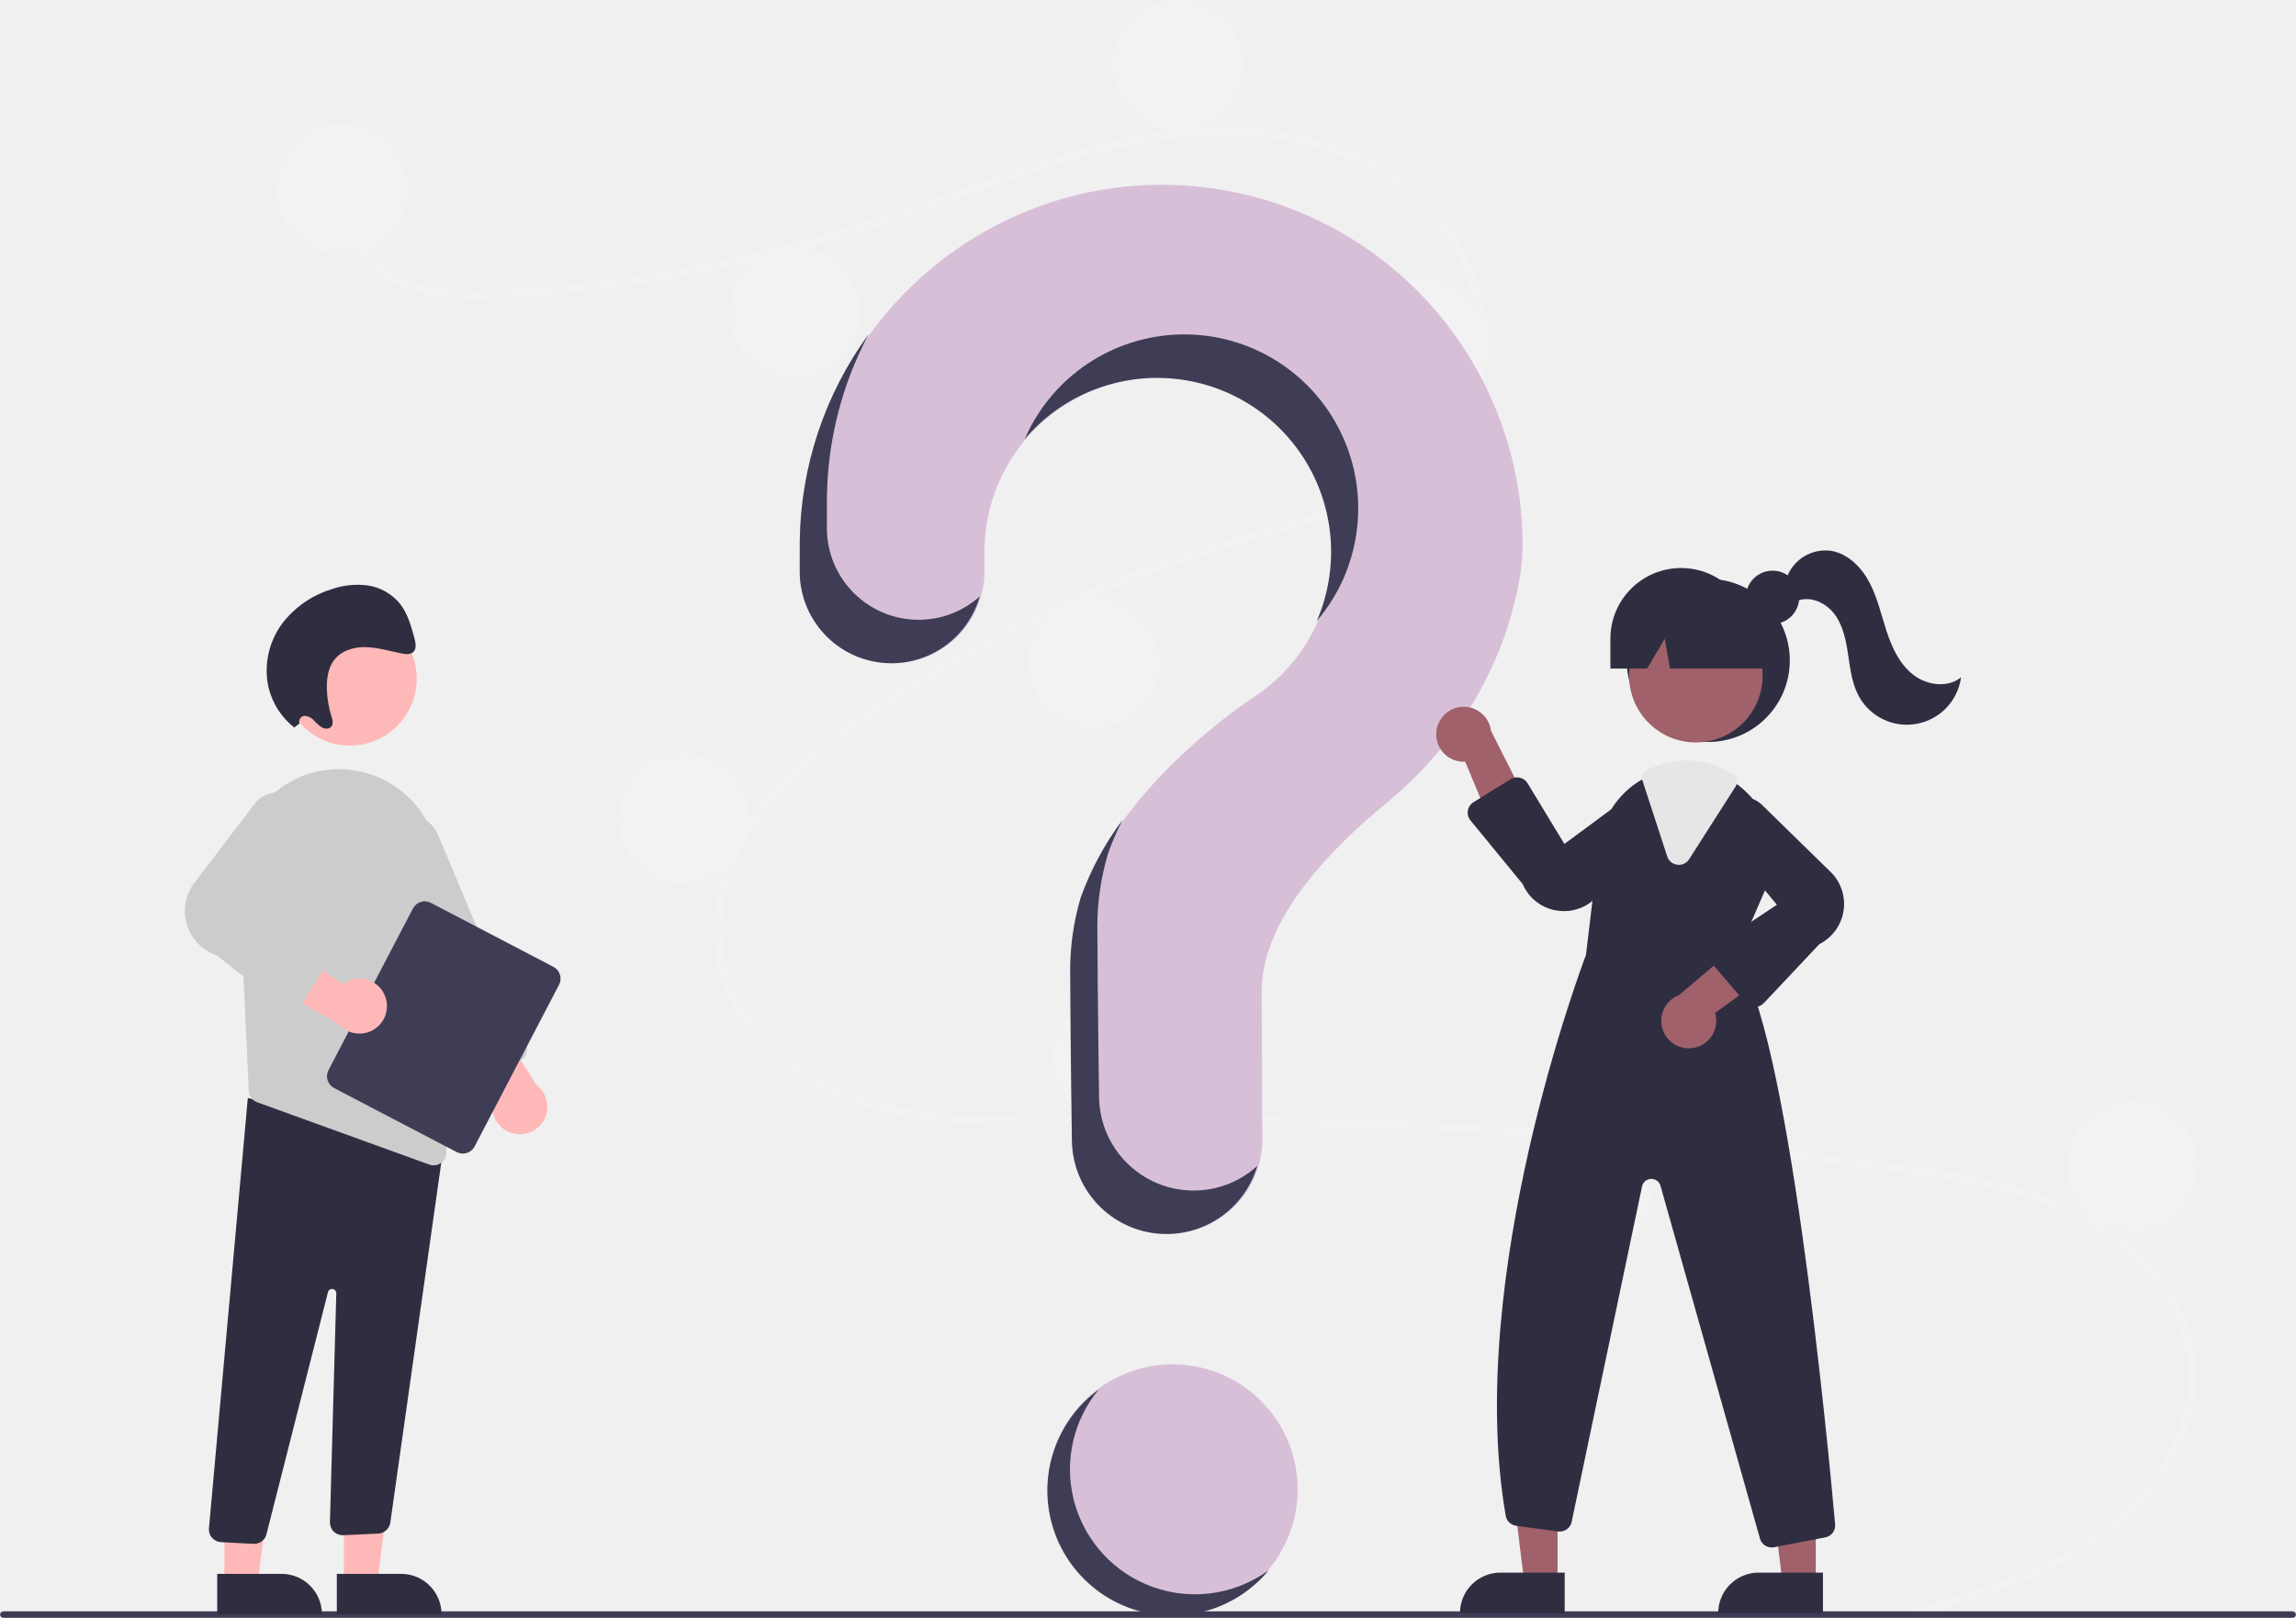
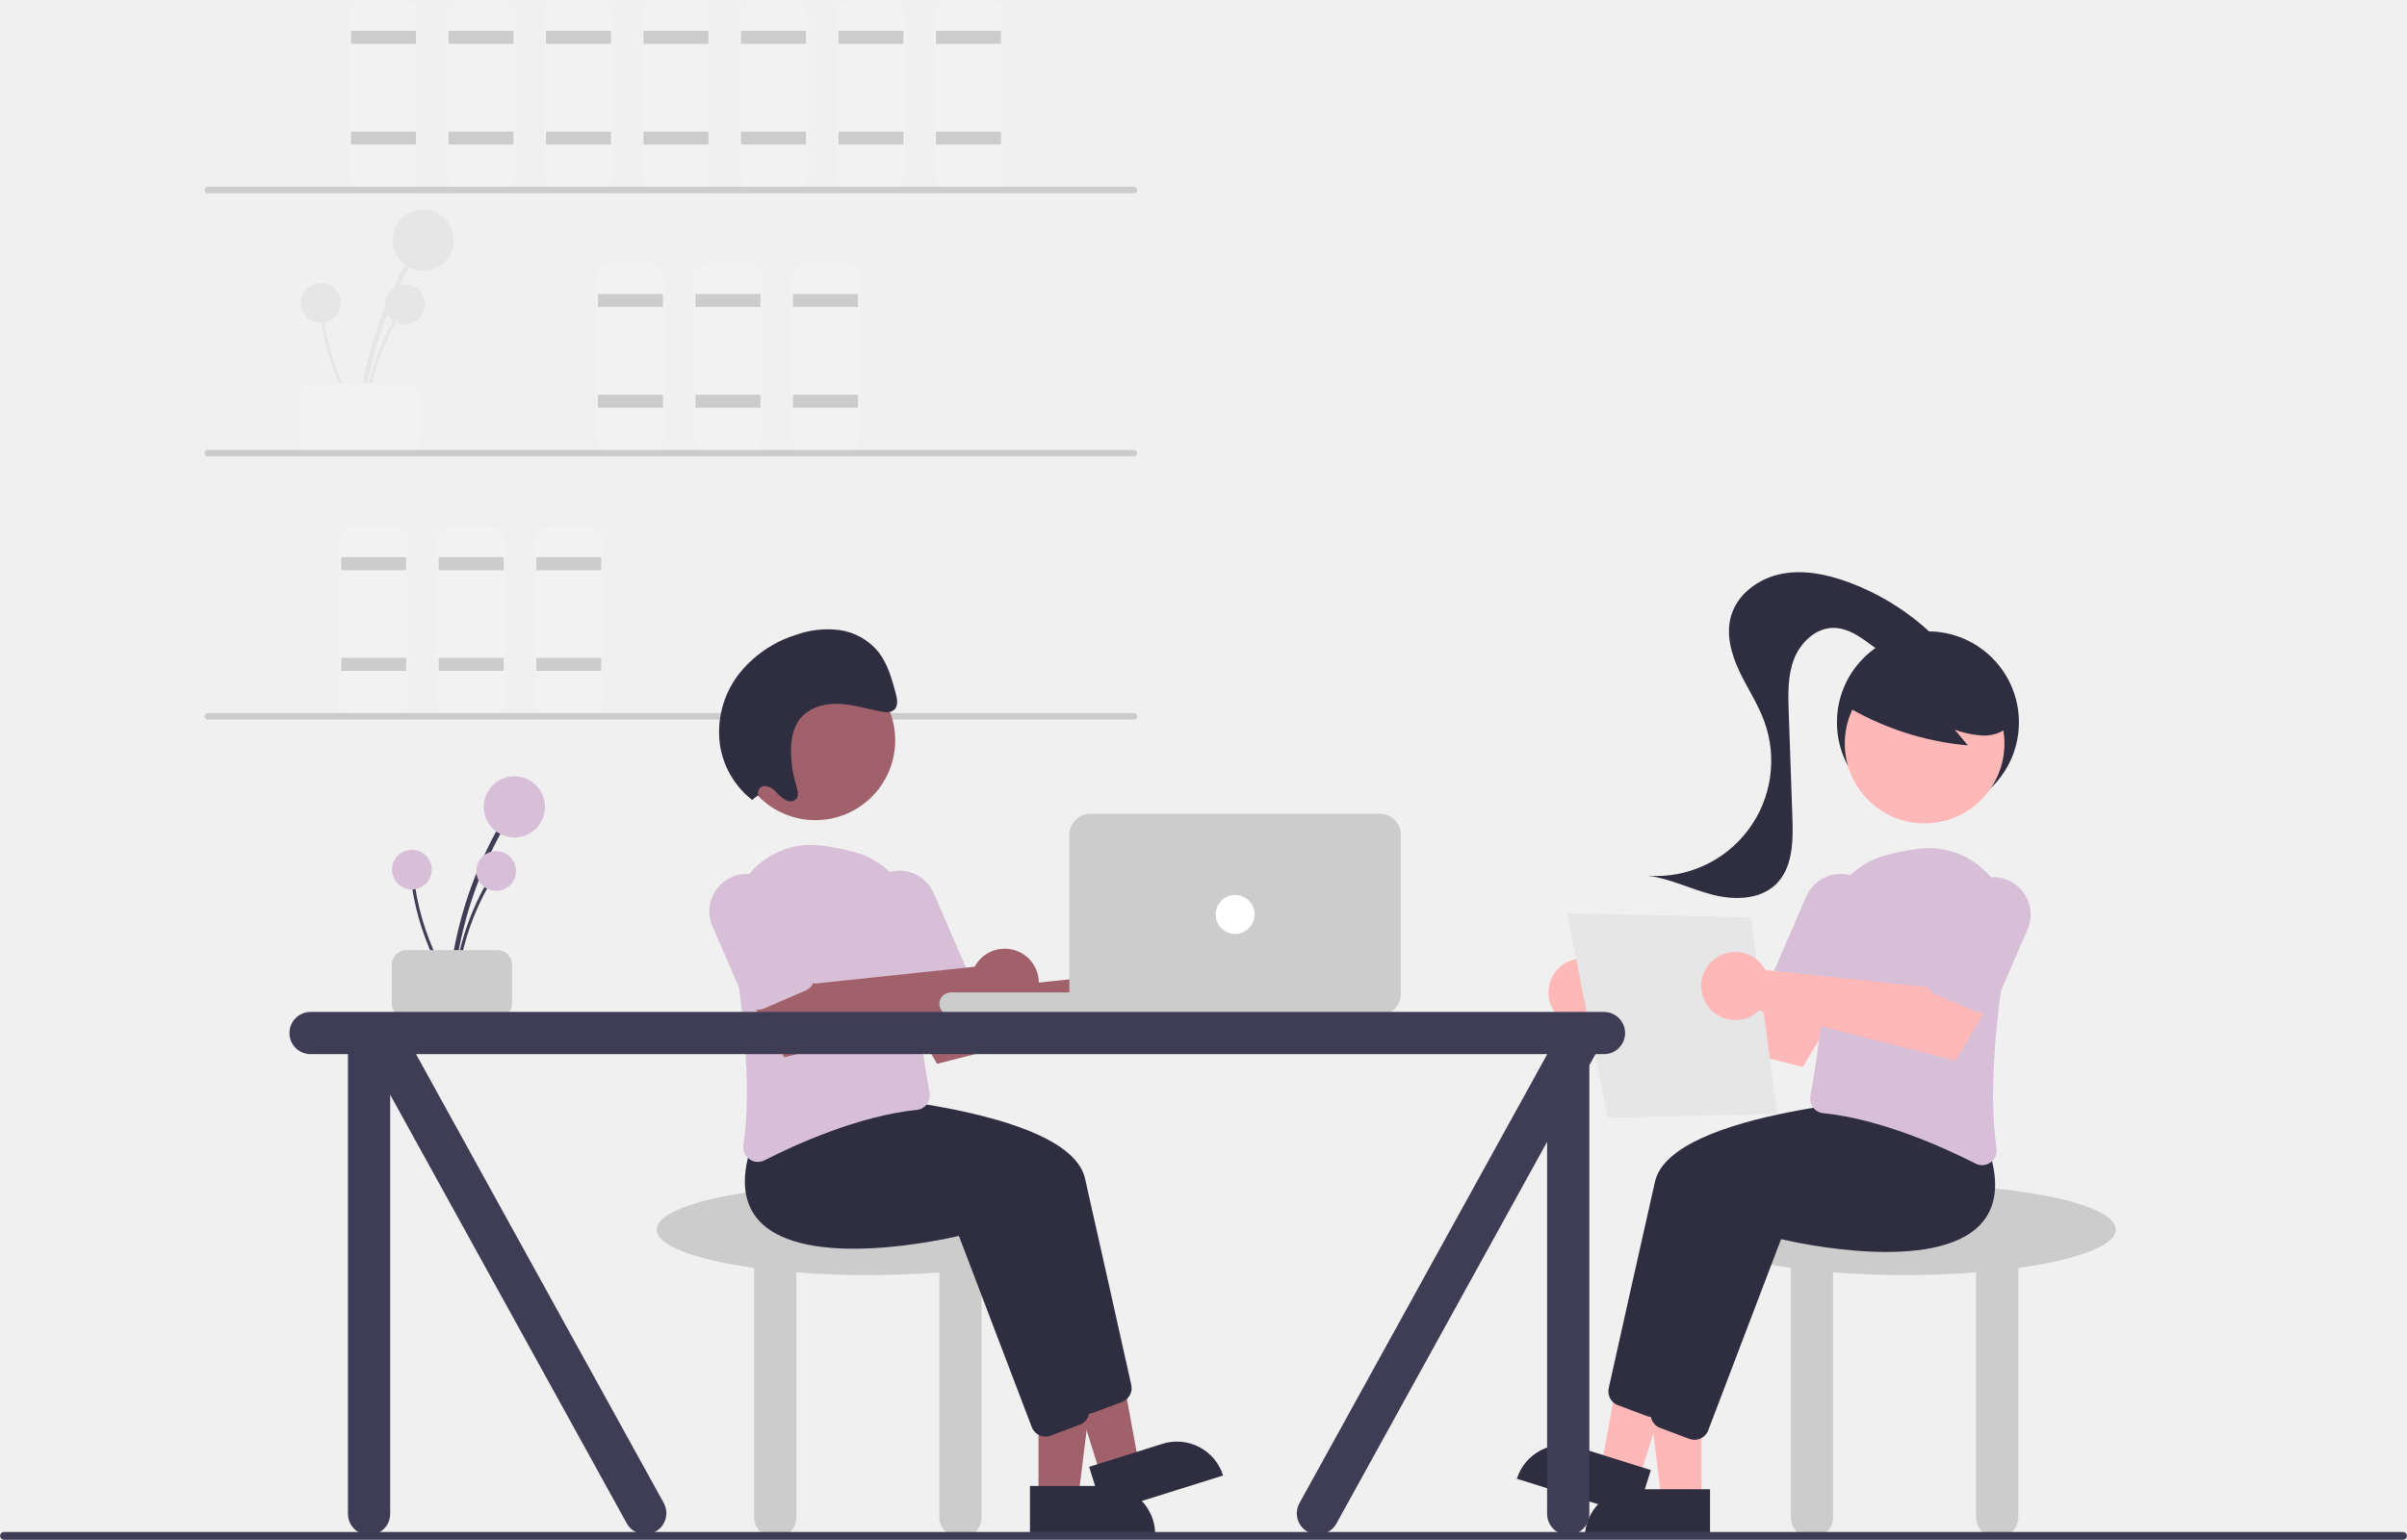
- <svg xmlns="http://www.w3.org/2000/svg" id="ef672dd0-2e16-4c9d-8107-606b55e40777" data-name="Layer 1" width="844.675" height="595.262" viewBox="0 0 844.675 595.262">
-   <circle cx="431.393" cy="548" r="46" fill="#d8bfd8" />
-   <path d="M883.862,743.785c25.735-7.729,53.094-15.788,73.503-34.161,18.238-16.418,30.55-41.489,22.995-66.112-7.54-24.572-30.124-40.956-53.442-49.105-13.225-4.622-27.061-7.186-40.891-9.2-15.035-2.19-30.136-3.984-45.23-5.71q-91.677-10.486-184.044-12.811c-30.385-.765-60.764-.747-91.152-.306-27.139.394-55.722.384-80.899-11.151-19.578-8.97-37.348-25.289-42.803-46.734-6.297-24.755,5.318-49.964,21.98-67.892,8.783-9.45,19.047-17.404,29.636-24.717,11.487-7.934,23.375-15.306,35.521-22.188a494.634,494.634,0,0,1,74.767-34.468c12.746-4.634,25.68-8.633,38.728-12.321,11.017-3.115,22.068-6.234,32.716-10.477,20.583-8.204,40.161-22.1,45.395-44.881,4.96-21.591-3.403-45.031-18.065-61.071-16.963-18.557-42.539-26.692-67.06-28.008-27.528-1.478-54.422,5.412-80.297,14.156-27.597,9.326-54.599,20.049-82.778,27.603a556.958,556.958,0,0,1-85.196,15.837c-14.082,1.5-28.59,3.193-42.756,2.045-11.872-.962-23.684-4.454-32.434-12.88-7.503-7.225-11.972-17.154-10.435-27.632.279-1.903,3.17-1.094,2.893.798-1.87,12.755,6.8,24.509,17.484,30.529,12.348,6.958,27.374,6.968,41.122,6.172a537.825,537.825,0,0,0,88.515-12.796c28.593-6.531,56.164-15.866,83.704-25.839,26.156-9.472,52.897-18.716,80.84-20.767,24.246-1.78,49.752,1.752,70.874,14.423,18.564,11.136,32.215,29.707,36.565,51.018,4.25,20.825-1.636,41.785-17.4,56.317-16.321,15.046-38.701,21.479-59.557,27.404-26.452,7.514-52.337,16.298-77.392,27.703a485.824,485.824,0,0,0-72.8,40.928c-22.246,15.202-44.201,34.331-51.237,61.451-3.277,12.633-2.672,26.032,2.812,37.965,4.876,10.61,12.907,19.535,22.262,26.419,22.321,16.424,50.453,19.797,77.414,20.132,30.281.377,60.564-.645,90.855-.148q92.599,1.52,184.819,11.273,23.108,2.446,46.158,5.407c13.822,1.776,27.69,3.541,41.278,6.695,24.162,5.608,47.674,16.392,62.692,36.878a61.319,61.319,0,0,1,11.947,30.446c1.051,11.524-1.77,23.069-6.98,33.321-11.532,22.69-33.134,37.123-56.073,46.605-12.287,5.079-25.032,8.926-37.752,12.746-1.853.557-2.645-2.338-.798-2.893Z" transform="translate(-177.6623 -152.3692)" fill="#f2f2f2" />
-   <circle cx="125.893" cy="69.5" r="24" fill="#f2f2f2" />
-   <circle cx="292.393" cy="115" r="24" fill="#f2f2f2" />
-   <circle cx="433.393" cy="24" r="24" fill="#f2f2f2" />
-   <circle cx="521.393" cy="126" r="24" fill="#f2f2f2" />
-   <circle cx="402.393" cy="244" r="24" fill="#f2f2f2" />
-   <circle cx="251.393" cy="301" r="24" fill="#f2f2f2" />
-   <circle cx="411.393" cy="390" r="24" fill="#f2f2f2" />
-   <circle cx="583.393" cy="440" r="24" fill="#f2f2f2" />
-   <circle cx="784.393" cy="429" r="24" fill="#f2f2f2" />
-   <path d="M604.128,220.373c-71.892.508-130.756,58.93-131.777,130.816-.009.664-.014,5.33-.013,11.434a33.748,33.748,0,0,0,33.744,33.746h0a33.769,33.769,0,0,0,33.761-33.798c-.003-4.152-.006-7.026-.006-7.202a64,64,0,1,1,98.52,53.879l.012.014s-48.028,30.92-62.671,73.335l.012.003a94.004,94.004,0,0,0-3.874,26.768c0,3.725.219,36.321.643,62.778a34.786,34.786,0,0,0,34.79,34.222h0a34.796,34.796,0,0,0,34.794-35.011c-.147-24.229-.227-52.442-.227-54.489,0-26.045,25.125-51.995,45.764-68.917,23.766-19.487,40.868-46.043,47.737-75.999a86.762,86.762,0,0,0,2.499-18.834A132.75,132.75,0,0,0,604.128,220.373Z" transform="translate(-177.6623 -152.3692)" fill="#d8bfd8" />
-   <path d="M1021.147,747.631H178.853a1.191,1.191,0,0,1,0-2.381h842.294a1.191,1.191,0,0,1,0,2.381Z" transform="translate(-177.6623 -152.3692)" fill="#3f3d56" />
-   <circle cx="628.449" cy="242.996" r="30" fill="#2f2e41" />
-   <polygon points="573.012 582.129 560.753 582.129 554.92 534.841 573.015 534.841 573.012 582.129" fill="#a0616a" />
-   <path d="M551.996,578.626h23.644a0,0,0,0,1,0,0v14.887a0,0,0,0,1,0,0H537.109a0,0,0,0,1,0,0v0A14.887,14.887,0,0,1,551.996,578.626Z" fill="#2f2e41" />
-   <polygon points="668.012 582.129 655.753 582.129 649.92 534.841 668.015 534.841 668.012 582.129" fill="#a0616a" />
-   <path d="M646.996,578.626h23.644a0,0,0,0,1,0,0v14.887a0,0,0,0,1,0,0H632.109a0,0,0,0,1,0,0v0A14.887,14.887,0,0,1,646.996,578.626Z" fill="#2f2e41" />
-   <circle cx="623.89" cy="248.61" r="24.561" fill="#a0616a" />
-   <path d="M816.191,504.775l10.99-25.25a31.383,31.383,0,0,0-6.95-35.6,31.873,31.873,0,0,0-3.07-2.67,30.935,30.935,0,0,0-18.99-6.57,32.179,32.179,0,0,0-13.4,2.98c-.36.16-.71.33-1.07.5-.69.33-1.37.69-2.03,1.06a31.678,31.678,0,0,0-15.7,23.88l-4.85,40.64c-1.22,3.19-44.74,118.39-29.52,206.34a4.467,4.467,0,0,0,3.82,3.67l15.43,2.1a4.497,4.497,0,0,0,5.01-3.53l25.89-123.41a3.503,3.503,0,0,1,6.8-.23l36.58,129.78a4.471,4.471,0,0,0,4.31,3.28,5.122,5.122,0,0,0,.87-.08l18.85-3.63a4.471,4.471,0,0,0,3.63-4.81C850.021,682.335,835.301,527.605,816.191,504.775Z" transform="translate(-177.6623 -152.3692)" fill="#2f2e41" />
-   <path d="M706.102,421.419A10.056,10.056,0,0,0,716.696,432.623l13.729,32.992,10.385-15.394-14.629-28.97a10.11,10.11,0,0,0-20.079.169Z" transform="translate(-177.6623 -152.3692)" fill="#a0616a" />
-   <path d="M800.19,537.996a10.056,10.056,0,0,0,8.427-12.913l28.885-21.038-17.39-6.512-24.764,20.977a10.11,10.11,0,0,0,4.842,19.487Z" transform="translate(-177.6623 -152.3692)" fill="#a0616a" />
-   <path d="M753.102,487.61a17.057,17.057,0,0,1-3.298-.325,16.305,16.305,0,0,1-11.948-9.616l-19.234-23.453a4.501,4.501,0,0,1,1.111-6.681l13.684-8.471a4.5,4.5,0,0,1,6.215,1.49l13.556,22.334L779.15,443.702A9.721,9.721,0,0,1,790.46,459.264l-25.912,23.637A16.253,16.253,0,0,1,753.102,487.61Z" transform="translate(-177.6623 -152.3692)" fill="#2f2e41" />
-   <path d="M823.252,522.883c-.035,0-.071,0-.106-.001a4.508,4.508,0,0,1-3.311-1.57l-12.166-14.193a4.5,4.5,0,0,1,.92-6.673l22.781-15.188-20.638-24.812a9.721,9.721,0,0,1,14.887-12.183l25.084,24.513a16.525,16.525,0,0,1-3.675,26.94l-20.501,21.754A4.507,4.507,0,0,1,823.252,522.883Z" transform="translate(-177.6623 -152.3692)" fill="#2f2e41" />
-   <path d="M795.307,470.584a4.632,4.632,0,0,1-.584-.037,4.461,4.461,0,0,1-3.71-3.069l-9.142-28.029a3.083,3.083,0,0,1,1.594-3.725l.297-.14c.269-.128.535-.254.807-.375a32.574,32.574,0,0,1,13.603-3.023,31.327,31.327,0,0,1,17.161,5.157,3.13,3.13,0,0,1,.901,4.294L799.084,468.504A4.455,4.455,0,0,1,795.307,470.584Z" transform="translate(-177.6623 -152.3692)" fill="#e6e6e6" />
-   <circle cx="652.101" cy="219.786" r="9.817" fill="#2f2e41" />
-   <path d="M796.111,361.365h0a26,26,0,0,0-26,26v11h13.529l6.471-11,1.941,11h41.059l-11-11A26,26,0,0,0,796.111,361.365Z" transform="translate(-177.6623 -152.3692)" fill="#2f2e41" />
-   <path d="M834.809,365.431a15.15,15.15,0,0,1,16.481-10.396c6.256,1.046,11.202,6.075,14.149,11.691s4.308,11.903,6.289,17.928,4.791,12.084,9.793,15.984,12.677,4.958,17.59.946a20.118,20.118,0,0,1-37.477,7.181c-2.592-4.612-3.261-10.017-4.03-15.251s-1.767-10.65-4.862-14.94-8.888-7.093-13.804-5.139Z" transform="translate(-177.6623 -152.3692)" fill="#2f2e41" />
-   <path d="M515.609,380.408h0a33.748,33.748,0,0,1-33.744-33.746c-0-6.104.004-10.771.013-11.434a131.507,131.507,0,0,1,15.359-59.909,131.803,131.803,0,0,0-25.359,75.909c-.009.664-.014,5.33-.013,11.434a33.748,33.748,0,0,0,33.744,33.746h0A33.773,33.773,0,0,0,538.097,371.817,33.622,33.622,0,0,1,515.609,380.408Z" transform="translate(-177.6623 -152.3692)" fill="#3f3d56" />
-   <path d="M606.415,291.478a64.004,64.004,0,0,1,55.659,89.413,63.997,63.997,0,1,0-107.426-66.985A63.871,63.871,0,0,1,606.415,291.478Z" transform="translate(-177.6623 -152.3692)" fill="#3f3d56" />
-   <path d="M616.797,590.408h0a34.787,34.787,0,0,1-34.79-34.222c-.423-26.456-.643-59.052-.643-62.778a94.004,94.004,0,0,1,3.874-26.768l-.012-.003a95.069,95.069,0,0,1,5.494-12.701,110.047,110.047,0,0,0-15.494,28.701l.012.003a94.004,94.004,0,0,0-3.874,26.768c0,3.725.219,36.321.643,62.778a34.787,34.787,0,0,0,34.79,34.222h0a34.803,34.803,0,0,0,33.402-25.048A34.66,34.66,0,0,1,616.797,590.408Z" transform="translate(-177.6623 -152.3692)" fill="#3f3d56" />
-   <polygon points="126.541 582.585 138.8 582.584 144.633 535.296 126.538 535.297 126.541 582.585" fill="#ffb8b8" />
-   <path d="M301.576,731.451H340.107a0,0,0,0,1,0,0v14.887a0,0,0,0,1,0,0H316.463A14.887,14.887,0,0,1,301.576,731.451v0A0,0,0,0,1,301.576,731.451Z" transform="translate(464.0541 1325.404) rotate(179.9974)" fill="#2f2e41" />
-   <polygon points="82.541 582.585 94.8 582.584 100.633 535.296 82.538 535.297 82.541 582.585" fill="#ffb8b8" />
-   <path d="M257.576,731.451H296.107a0,0,0,0,1,0,0v14.887a0,0,0,0,1,0,0H272.463A14.887,14.887,0,0,1,257.576,731.451v0A0,0,0,0,1,257.576,731.451Z" transform="translate(376.0541 1325.406) rotate(179.9974)" fill="#2f2e41" />
-   <path d="M270.917,720.411l-11.975-.63a4.673,4.673,0,0,1-4.419-4.967l14.313-158.466,65.911,17.786,6.35-1.732L321.239,712.686a4.696,4.696,0,0,1-4.358,3.945l-12.909.601a4.674,4.674,0,0,1-4.931-4.796l2.339-84.196a1.558,1.558,0,0,0-3.083-.36L275.739,716.692a4.646,4.646,0,0,1-4.569,3.725C271.086,720.418,271.002,720.416,270.917,720.411Z" transform="translate(-177.6623 -152.3692)" fill="#2f2e41" />
-   <circle cx="128.742" cy="249.759" r="24.561" fill="#ffb8b8" />
-   <path d="M265.512,474.287l2.701,58.267.976,21.199a4.642,4.642,0,0,0,3.074,4.175l63.336,22.943a4.477,4.477,0,0,0,1.6.28,4.644,4.644,0,0,0,4.664-4.788L339.266,471.597A36.93,36.93,0,0,0,308.522,435.92c-.613-.093-1.236-.187-1.859-.27a36.249,36.249,0,0,0-29.165,9.441,37.236,37.236,0,0,0-11.986,29.196Z" transform="translate(-177.6623 -152.3692)" fill="#ccc" />
-   <path d="M365.855,569.245a10.064,10.064,0,0,1-5.369-15.227l-21.478-28.56,18.534-1.147,17.554,27.297a10.111,10.111,0,0,1-9.242,17.637Z" transform="translate(-177.6623 -152.3692)" fill="#ffb8b8" />
-   <path d="M350.753,548.85a4.644,4.644,0,0,1-2.541-2.518L315.854,469.237a12.463,12.463,0,1,1,22.984-9.647l32.358,77.095a4.679,4.679,0,0,1-2.5,6.118l-14.365,6.029a4.642,4.642,0,0,1-3.577.017Z" transform="translate(-177.6623 -152.3692)" fill="#ccc" />
-   <path d="M298.508,546.131,329.587,486.622a4.878,4.878,0,0,1,6.575-2.063l45.112,23.56a4.878,4.878,0,0,1,2.063,6.575l-31.079,59.509a4.878,4.878,0,0,1-6.575,2.063L300.571,552.706A4.878,4.878,0,0,1,298.508,546.131Z" transform="translate(-177.6623 -152.3692)" fill="#3f3d56" />
-   <path d="M319.351,518.943a10.064,10.064,0,0,0-15.517-4.46l-29.778-19.754-.051,18.57L302.29,529.21a10.111,10.111,0,0,0,17.06-10.267Z" transform="translate(-177.6623 -152.3692)" fill="#ffb8b8" />
-   <path d="M281.701,523.119l-24.337-19.278a17.163,17.163,0,0,1-7.823-27.135l22.097-28.96a10.096,10.096,0,0,1,17.13,10.284l-17.484,28.6,25.694,12.187a4.674,4.674,0,0,1,1.948,6.72l-10.372,16.414a4.682,4.682,0,0,1-3.167,2.111c-.026.004-.051.008-.077.012A4.696,4.696,0,0,1,281.701,523.119Z" transform="translate(-177.6623 -152.3692)" fill="#ccc" />
-   <path d="M287.845,418.574a2.135,2.135,0,0,1,1.856-2.819,4.93,4.93,0,0,1,3.476,1.715,13.833,13.833,0,0,0,3.071,2.637c1.188.599,2.8.514,3.477-.628.636-1.072.2-2.508-.185-3.753a36.907,36.907,0,0,1-1.63-9.77c-.111-3.7.411-7.562,2.46-10.448,2.644-3.725,7.371-5.139,11.845-5.036s8.875,1.484,13.307,2.357c1.53.301,3.328.456,4.352-.73,1.088-1.261.688-3.301.226-5.004-1.201-4.417-2.475-8.985-5.265-12.552a18.898,18.898,0,0,0-12.061-6.79,28.938,28.938,0,0,0-13.462,1.528,36.096,36.096,0,0,0-17.683,12.319,29.236,29.236,0,0,0-5.578,21.6,26.667,26.667,0,0,0,9.886,16.855Z" transform="translate(-177.6623 -152.3692)" fill="#2f2e41" />
-   <path d="M598.92,735.149a45.994,45.994,0,0,1-17.07-71.489,45.997,45.997,0,1,0,62.569,66.464A45.969,45.969,0,0,1,598.92,735.149Z" transform="translate(-177.6623 -152.3692)" fill="#3f3d56" />
+ <svg xmlns="http://www.w3.org/2000/svg" id="b959f442-9ede-455f-a827-2b42a560702a" data-name="Layer 1" width="740.675" height="473.949" viewBox="0 0 740.675 473.949">
+   <path d="M341.173,342.449a122.042,122.042,0,0,1,10.101-38.517q2.28-5.092,5.018-9.961a.744.744,0,0,0-1.284-.75,123.728,123.728,0,0,0-13.768,37.982q-1.034,5.584-1.554,11.246c-.088.952,1.399.946,1.486,0Z" transform="translate(-229.6623 -213.0257)" fill="#e6e6e6" />
+   <circle cx="130.23" cy="73.914" r="9.414" fill="#e6e6e6" />
+   <path d="M342.136,342.699a79.174,79.174,0,0,1,6.553-24.988q1.479-3.304,3.255-6.462a.483.483,0,0,0-.833-.487,80.268,80.268,0,0,0-8.932,24.641q-.671,3.622-1.008,7.296c-.057.618.908.614.964,0Z" transform="translate(-229.6623 -213.0257)" fill="#e6e6e6" />
+   <circle cx="124.618" cy="93.662" r="6.108" fill="#e6e6e6" />
+   <path d="M340.919,342.122a79.174,79.174,0,0,1-10.202-23.733q-.866-3.515-1.408-7.097a.483.483,0,0,0-.956.128,80.269,80.269,0,0,0,8.113,24.922q1.699,3.269,3.693,6.373c.335.522,1.093-.074.76-.593Z" transform="translate(-229.6623 -213.0257)" fill="#e6e6e6" />
+   <circle cx="98.683" cy="93.233" r="6.108" fill="#e6e6e6" />
+   <path d="M322.169,347.526v-12a4.505,4.505,0,0,1,4.5-4.5h28a4.505,4.505,0,0,1,4.5,4.5v12a4.505,4.505,0,0,1-4.5,4.5h-28A4.505,4.505,0,0,1,322.169,347.526Z" transform="translate(-229.6623 -213.0257)" fill="#f2f2f2" style="isolation:isolate" />
+   <path d="M353.669,271.026h-12a4.505,4.505,0,0,1-4.5-4.5v-49a4.505,4.505,0,0,1,4.5-4.5h12a4.505,4.505,0,0,1,4.5,4.5v49A4.505,4.505,0,0,1,353.669,271.026Z" transform="translate(-229.6623 -213.0257)" fill="#f2f2f2" style="isolation:isolate" />
+   <rect x="108.007" y="9.5" width="20" height="4" fill="#ccc" />
+   <rect x="108.007" y="40.5" width="20" height="4" fill="#ccc" />
+   <path d="M383.669,271.026h-12a4.505,4.505,0,0,1-4.5-4.5v-49a4.505,4.505,0,0,1,4.5-4.5h12a4.505,4.505,0,0,1,4.5,4.5v49A4.505,4.505,0,0,1,383.669,271.026Z" transform="translate(-229.6623 -213.0257)" fill="#f2f2f2" style="isolation:isolate" />
+   <rect x="138.007" y="9.5" width="20" height="4" fill="#ccc" />
+   <rect x="138.007" y="40.5" width="20" height="4" fill="#ccc" />
+   <path d="M413.669,271.026h-12a4.505,4.505,0,0,1-4.5-4.5v-49a4.505,4.505,0,0,1,4.5-4.5h12a4.505,4.505,0,0,1,4.5,4.5v49A4.505,4.505,0,0,1,413.669,271.026Z" transform="translate(-229.6623 -213.0257)" fill="#f2f2f2" style="isolation:isolate" />
+   <rect x="168.007" y="9.5" width="20" height="4" fill="#ccc" />
+   <rect x="168.007" y="40.5" width="20" height="4" fill="#ccc" />
+   <path d="M429.669,352.026h-12a4.505,4.505,0,0,1-4.5-4.5v-49a4.505,4.505,0,0,1,4.5-4.5h12a4.505,4.505,0,0,1,4.5,4.5v49A4.505,4.505,0,0,1,429.669,352.026Z" transform="translate(-229.6623 -213.0257)" fill="#f2f2f2" style="isolation:isolate" />
+   <rect x="184.007" y="90.5" width="20" height="4" fill="#ccc" />
+   <rect x="184.007" y="121.5" width="20" height="4" fill="#ccc" />
+   <path d="M459.669,352.026h-12a4.505,4.505,0,0,1-4.5-4.5v-49a4.505,4.505,0,0,1,4.5-4.5h12a4.505,4.505,0,0,1,4.5,4.5v49A4.505,4.505,0,0,1,459.669,352.026Z" transform="translate(-229.6623 -213.0257)" fill="#f2f2f2" style="isolation:isolate" />
+   <rect x="214.007" y="90.5" width="20" height="4" fill="#ccc" />
+   <rect x="214.007" y="121.5" width="20" height="4" fill="#ccc" />
+   <path d="M489.669,352.026h-12a4.505,4.505,0,0,1-4.5-4.5v-49a4.505,4.505,0,0,1,4.5-4.5h12a4.505,4.505,0,0,1,4.5,4.5v49A4.505,4.505,0,0,1,489.669,352.026Z" transform="translate(-229.6623 -213.0257)" fill="#f2f2f2" style="isolation:isolate" />
+   <rect x="244.007" y="90.5" width="20" height="4" fill="#ccc" />
+   <rect x="244.007" y="121.5" width="20" height="4" fill="#ccc" />
+   <path d="M350.669,433.026h-12a4.505,4.505,0,0,1-4.5-4.5v-49a4.505,4.505,0,0,1,4.5-4.5h12a4.505,4.505,0,0,1,4.5,4.5v49A4.505,4.505,0,0,1,350.669,433.026Z" transform="translate(-229.6623 -213.0257)" fill="#f2f2f2" style="isolation:isolate" />
+   <rect x="105.007" y="171.5" width="20" height="4" fill="#ccc" />
+   <rect x="105.007" y="202.5" width="20" height="4" fill="#ccc" />
+   <path d="M380.669,433.026h-12a4.505,4.505,0,0,1-4.5-4.5v-49a4.505,4.505,0,0,1,4.5-4.5h12a4.505,4.505,0,0,1,4.5,4.5v49A4.505,4.505,0,0,1,380.669,433.026Z" transform="translate(-229.6623 -213.0257)" fill="#f2f2f2" style="isolation:isolate" />
+   <rect x="135.007" y="171.5" width="20" height="4" fill="#ccc" />
+   <rect x="135.007" y="202.5" width="20" height="4" fill="#ccc" />
+   <path d="M410.669,433.026h-12a4.505,4.505,0,0,1-4.5-4.5v-49a4.505,4.505,0,0,1,4.5-4.5h12a4.505,4.505,0,0,1,4.5,4.5v49A4.505,4.505,0,0,1,410.669,433.026Z" transform="translate(-229.6623 -213.0257)" fill="#f2f2f2" style="isolation:isolate" />
+   <rect x="165.007" y="171.5" width="20" height="4" fill="#ccc" />
+   <rect x="165.007" y="202.5" width="20" height="4" fill="#ccc" />
+   <path d="M443.669,271.026h-12a4.505,4.505,0,0,1-4.5-4.5v-49a4.505,4.505,0,0,1,4.5-4.5h12a4.505,4.505,0,0,1,4.5,4.5v49A4.505,4.505,0,0,1,443.669,271.026Z" transform="translate(-229.6623 -213.0257)" fill="#f2f2f2" style="isolation:isolate" />
+   <rect x="198.007" y="9.5" width="20" height="4" fill="#ccc" />
+   <rect x="198.007" y="40.5" width="20" height="4" fill="#ccc" />
+   <path d="M473.669,271.026h-12a4.505,4.505,0,0,1-4.5-4.5v-49a4.505,4.505,0,0,1,4.5-4.5h12a4.505,4.505,0,0,1,4.5,4.5v49A4.505,4.505,0,0,1,473.669,271.026Z" transform="translate(-229.6623 -213.0257)" fill="#f2f2f2" style="isolation:isolate" />
+   <rect x="228.007" y="9.5" width="20" height="4" fill="#ccc" />
+   <rect x="228.007" y="40.5" width="20" height="4" fill="#ccc" />
+   <path d="M503.669,271.026h-12a4.505,4.505,0,0,1-4.5-4.5v-49a4.505,4.505,0,0,1,4.5-4.5h12a4.505,4.505,0,0,1,4.5,4.5v49A4.505,4.505,0,0,1,503.669,271.026Z" transform="translate(-229.6623 -213.0257)" fill="#f2f2f2" style="isolation:isolate" />
+   <rect x="258.007" y="9.5" width="20" height="4" fill="#ccc" />
+   <rect x="258.007" y="40.5" width="20" height="4" fill="#ccc" />
+   <path d="M533.669,271.026h-12a4.505,4.505,0,0,1-4.5-4.5v-49a4.505,4.505,0,0,1,4.5-4.5h12a4.505,4.505,0,0,1,4.5,4.5v49A4.505,4.505,0,0,1,533.669,271.026Z" transform="translate(-229.6623 -213.0257)" fill="#f2f2f2" style="isolation:isolate" />
+   <rect x="288.007" y="9.5" width="20" height="4" fill="#ccc" />
+   <rect x="288.007" y="40.5" width="20" height="4" fill="#ccc" />
+   <path d="M578.61,272.526h-285a1,1,0,0,1,0-2h285a1,1,0,0,1,0,2Z" transform="translate(-229.6623 -213.0257)" fill="#ccc" />
+   <path d="M578.61,353.526h-285a1,1,0,0,1,0-2h285a1,1,0,0,1,0,2Z" transform="translate(-229.6623 -213.0257)" fill="#ccc" />
+   <path d="M578.61,434.526h-285a1,1,0,0,1,0-2h285a1,1,0,0,1,0,2Z" transform="translate(-229.6623 -213.0257)" fill="#ccc" />
+   <path d="M561.732,591.508c0-7.732-29.102-14-65-14s-65,6.268-65,14c0,4.955,11.964,9.306,30,11.794V680.008a6.5,6.5,0,0,0,13,0V604.684c6.872.532,14.277.824,22,.824s15.128-.292,22-.824v75.324a6.5,6.5,0,0,0,13,0V603.302C549.768,600.814,561.732,596.463,561.732,591.508Z" transform="translate(-229.6623 -213.0257)" fill="#ccc" />
+   <polygon points="319.563 460.906 331.823 460.906 337.655 413.618 319.561 413.618 319.563 460.906" fill="#a0616a" />
+   <path d="M546.598,670.428h38.531a0,0,0,0,1,0,0v14.887a0,0,0,0,1,0,0H561.485a14.887,14.887,0,0,1-14.887-14.887v0A0,0,0,0,1,546.598,670.428Z" transform="translate(902.0962 1142.692) rotate(179.9974)" fill="#2f2e41" />
+   <polygon points="338.701 454.064 350.398 450.393 341.806 403.528 324.542 408.945 338.701 454.064" fill="#a0616a" />
+   <path d="M566.152,658.424h38.531a0,0,0,0,1,0,0v14.887a0,0,0,0,1,0,0H581.039a14.887,14.887,0,0,1-14.887-14.887v0A0,0,0,0,1,566.152,658.424Z" transform="translate(1113.688 912.876) rotate(162.5774)" fill="#2f2e41" />
+   <path d="M560.161,645.324l-22.427-58.871c-5.031,1.182-47.227,10.519-61.359-4.528-4.843-5.157-5.788-12.629-2.808-22.208l8.248-10.364.256.014c3.118.164,76.435,4.273,81.461,26.389,4.238,18.645,11.977,53.405,14.247,63.615a4.516,4.516,0,0,1-2.814,5.184l-9.019,3.382a4.462,4.462,0,0,1-1.572.286A4.513,4.513,0,0,1,560.161,645.324Z" transform="translate(-229.6623 -213.0257)" fill="#2f2e41" />
+   <path d="M547.161,652.324l-22.427-58.871c-5.032,1.182-47.227,10.518-61.359-4.528-4.843-5.157-5.788-12.629-2.808-22.208l8.248-10.364.256.014c3.118.164,76.435,4.273,81.461,26.389,4.238,18.645,11.977,53.405,14.247,63.615a4.516,4.516,0,0,1-2.814,5.184l-9.019,3.382a4.462,4.462,0,0,1-1.572.286A4.513,4.513,0,0,1,547.161,652.324Z" transform="translate(-229.6623 -213.0257)" fill="#2f2e41" />
+   <path d="M577.469,511.202a10.527,10.527,0,0,0-.885,1.402l-49.32,5.196-7.1-9.734-16.091,8.794,13.944,23.621,60.487-15.423a10.496,10.496,0,1,0-1.036-13.857Z" transform="translate(-229.6623 -213.0257)" fill="#a0616a" />
+   <path d="M460.25,569.825a4.507,4.507,0,0,1-1.819-4.349c2.782-18.343-.419-44.619-3.595-63.433a24.795,24.795,0,0,1,27.559-28.762,79.865,79.865,0,0,1,9.913,1.954h0a24.596,24.596,0,0,1,18.582,24.468c-.475,18.154,3.211,40.806,4.818,49.701a4.519,4.519,0,0,1-.834,3.511,4.392,4.392,0,0,1-3.095,1.75c-17.808,1.817-37.012,10.502-46.875,15.517a4.501,4.501,0,0,1-2.05.501A4.429,4.429,0,0,1,460.25,569.825Z" transform="translate(-229.6623 -213.0257)" fill="#d8bfd8" />
+   <path d="M508.321,522.514a4.471,4.471,0,0,1-2.474-2.397l-9.931-22.942a11.5,11.5,0,1,1,21.107-9.136l9.932,22.942a4.506,4.506,0,0,1-2.342,5.917l-12.848,5.562a4.469,4.469,0,0,1-3.444.055Z" transform="translate(-229.6623 -213.0257)" fill="#d8bfd8" />
+   <path d="M530.469,509.202a10.527,10.527,0,0,0-.885,1.402l-49.32,5.196-7.1-9.734-16.091,8.794,13.944,23.621,60.487-15.423a10.496,10.496,0,1,0-1.036-13.857Z" transform="translate(-229.6623 -213.0257)" fill="#a0616a" />
+   <path d="M461.321,523.514a4.471,4.471,0,0,1-2.474-2.397l-9.931-22.942a11.5,11.5,0,1,1,21.107-9.136l9.932,22.942a4.506,4.506,0,0,1-2.342,5.917l-12.848,5.562a4.469,4.469,0,0,1-3.444.055Z" transform="translate(-229.6623 -213.0257)" fill="#d8bfd8" />
+   <circle cx="250.906" cy="227.891" r="24.561" fill="#a0616a" />
+   <path d="M463.008,457.773a2.135,2.135,0,0,1,1.856-2.819,4.93,4.93,0,0,1,3.476,1.715,13.834,13.834,0,0,0,3.071,2.637c1.188.599,2.8.514,3.477-.628.636-1.072.2-2.508-.185-3.753a36.907,36.907,0,0,1-1.63-9.77c-.111-3.7.411-7.562,2.46-10.448,2.644-3.725,7.371-5.139,11.845-5.036s8.875,1.484,13.307,2.357c1.53.301,3.328.455,4.352-.73,1.088-1.261.688-3.301.226-5.004-1.201-4.417-2.475-8.985-5.265-12.552a18.898,18.898,0,0,0-12.061-6.79,28.938,28.938,0,0,0-13.462,1.528,36.096,36.096,0,0,0-17.683,12.319,29.236,29.236,0,0,0-5.578,21.6,26.667,26.667,0,0,0,9.886,16.855Z" transform="translate(-229.6623 -213.0257)" fill="#2f2e41" />
+   <path d="M369.228,516.902a122.042,122.042,0,0,1,10.101-38.517q2.28-5.092,5.018-9.961a.744.744,0,0,0-1.284-.75,123.728,123.728,0,0,0-13.768,37.982q-1.034,5.584-1.554,11.246c-.088.952,1.399.946,1.486,0Z" transform="translate(-229.6623 -213.0257)" fill="#3f3d56" />
+   <circle cx="158.285" cy="248.368" r="9.414" fill="#d8bfd8" />
+   <path d="M370.191,517.152a79.174,79.174,0,0,1,6.553-24.988q1.479-3.304,3.255-6.462a.483.483,0,0,0-.833-.487,80.268,80.268,0,0,0-8.932,24.641q-.671,3.622-1.008,7.296c-.057.618.908.614.964,0Z" transform="translate(-229.6623 -213.0257)" fill="#3f3d56" />
+   <circle cx="152.673" cy="268.115" r="6.108" fill="#d8bfd8" />
+   <path d="M368.974,516.576a79.174,79.174,0,0,1-10.202-23.733q-.866-3.515-1.408-7.097a.483.483,0,0,0-.956.128,80.269,80.269,0,0,0,8.113,24.922q1.699,3.269,3.693,6.373c.335.522,1.093-.074.76-.593Z" transform="translate(-229.6623 -213.0257)" fill="#3f3d56" />
+   <circle cx="126.738" cy="267.687" r="6.108" fill="#d8bfd8" />
+   <path d="M350.224,521.979v-12a4.505,4.505,0,0,1,4.5-4.5h28a4.505,4.505,0,0,1,4.5,4.5v12a4.505,4.505,0,0,1-4.5,4.5h-28A4.505,4.505,0,0,1,350.224,521.979Z" transform="translate(-229.6623 -213.0257)" fill="#ccc" />
+   <rect x="289.07" y="305.482" width="86" height="7" rx="3.5" fill="#ccc" />
+   <path d="M654.232,525.508h-89a6.507,6.507,0,0,1-6.5-6.5v-49a6.507,6.507,0,0,1,6.5-6.5h89a6.507,6.507,0,0,1,6.5,6.5v49A6.507,6.507,0,0,1,654.232,525.508Z" transform="translate(-229.6623 -213.0257)" fill="#ccc" />
+   <circle cx="380.07" cy="281.482" r="6" fill="#fff" />
+   <path d="M880.732,591.508c0-7.732-29.102-14-65-14s-65,6.268-65,14c0,4.955,11.964,9.306,30,11.794V680.008a6.5,6.5,0,0,0,13,0V604.684c6.872.532,14.277.824,22,.824s15.128-.292,22-.824v75.324a6.5,6.5,0,0,0,13,0V603.302C868.768,600.814,880.732,596.463,880.732,591.508Z" transform="translate(-229.6623 -213.0257)" fill="#ccc" />
+   <circle cx="593.257" cy="222.34" r="28" fill="#2f2e41" />
+   <polygon points="523.577 461.906 511.317 461.906 505.485 414.618 523.579 414.618 523.577 461.906" fill="#ffb8b8" />
+   <path d="M502.56,458.403h23.644a0,0,0,0,1,0,0v14.887a0,0,0,0,1,0,0H487.673a0,0,0,0,1,0,0v0A14.887,14.887,0,0,1,502.56,458.403Z" fill="#2f2e41" />
+   <polygon points="504.439 455.064 492.742 451.393 501.334 404.528 518.598 409.945 504.439 455.064" fill="#ffb8b8" />
+   <path d="M712.668,659.424h23.644a0,0,0,0,1,0,0v14.887a0,0,0,0,1,0,0H697.781a0,0,0,0,1,0,0v0A14.887,14.887,0,0,1,712.668,659.424Z" transform="translate(2.90601 -397.1277) rotate(17.42262)" fill="#2f2e41" />
+   <path d="M738.09,649.222a4.462,4.462,0,0,1-1.572-.286l-9.019-3.382a4.516,4.516,0,0,1-2.814-5.184c2.271-10.21,10.01-44.971,14.247-63.615,5.026-22.115,78.343-26.225,81.461-26.389l.256-.014L828.897,560.717c2.98,9.579,2.036,17.051-2.808,22.208-14.132,15.047-56.327,5.71-61.359,4.528l-22.427,58.871A4.513,4.513,0,0,1,738.09,649.222Z" transform="translate(-229.6623 -213.0257)" fill="#2f2e41" />
+   <path d="M751.09,656.222a4.462,4.462,0,0,1-1.572-.286l-9.019-3.382a4.516,4.516,0,0,1-2.814-5.184c2.271-10.21,10.01-44.971,14.247-63.615,5.026-22.115,78.343-26.225,81.461-26.389l.256-.014L841.897,567.717c2.98,9.579,2.036,17.051-2.808,22.208-14.132,15.046-56.327,5.71-61.359,4.528l-22.427,58.871A4.513,4.513,0,0,1,751.09,656.222Z" transform="translate(-229.6623 -213.0257)" fill="#2f2e41" />
+   <path d="M724.995,512.202a10.526,10.526,0,0,1,.885,1.402l49.32,5.196,7.1-9.734,16.091,8.794-13.944,23.621L723.959,526.059a10.496,10.496,0,1,1,1.036-13.857Z" transform="translate(-229.6623 -213.0257)" fill="#ffb8b8" />
+   <path d="M839.608,571.684a4.501,4.501,0,0,1-2.05-.501c-9.862-5.015-29.066-13.699-46.875-15.517a4.392,4.392,0,0,1-3.095-1.75,4.519,4.519,0,0,1-.834-3.511c1.607-8.896,5.293-31.547,4.818-49.701a24.596,24.596,0,0,1,18.582-24.468h0a79.864,79.864,0,0,1,9.913-1.954,24.795,24.795,0,0,1,27.559,28.762c-3.176,18.813-6.377,45.09-3.595,63.433a4.507,4.507,0,0,1-1.819,4.349A4.429,4.429,0,0,1,839.608,571.684Z" transform="translate(-229.6623 -213.0257)" fill="#d8bfd8" />
+   <path d="M792.486,523.832a4.496,4.496,0,0,1-1.787-.373l-12.848-5.562a4.506,4.506,0,0,1-2.342-5.917l9.932-22.942a11.5,11.5,0,1,1,21.107,9.136l-9.931,22.942a4.511,4.511,0,0,1-4.131,2.716Z" transform="translate(-229.6623 -213.0257)" fill="#d8bfd8" />
+   <circle cx="592.234" cy="228.891" r="24.561" fill="#ffb8b8" />
+   <path d="M796.893,429.85A88.591,88.591,0,0,0,835.219,442.478l-4.04-4.841a29.688,29.688,0,0,0,9.171,1.821c3.13-.049,6.41-1.254,8.186-3.832a9.342,9.342,0,0,0,.625-8.63,17.694,17.694,0,0,0-5.566-6.96,33.14,33.14,0,0,0-30.844-5.512,19.806,19.806,0,0,0-9.212,5.909c-2.328,2.872-6.811,5.432-5.619,8.932Z" transform="translate(-229.6623 -213.0257)" fill="#2f2e41" />
+   <path d="M826.026,410.029a75.485,75.485,0,0,0-27.463-17.759c-6.639-2.459-13.865-3.979-20.805-2.582s-13.504,6.198-15.44,13.008c-1.583,5.568.052,11.564,2.509,16.806s5.738,10.102,7.725,15.54a35.468,35.468,0,0,1-35.689,47.562c6.819.914,13.105,4.119,19.771,5.825s14.533,1.59,19.486-3.185c5.241-5.052,5.346-13.267,5.092-20.542l-1.13-32.445c-.192-5.515-.356-11.208,1.633-16.356s6.716-9.656,12.235-9.609c4.183.035,7.884,2.569,11.239,5.068s6.904,5.165,11.071,5.536,8.923-2.711,8.611-6.882" transform="translate(-229.6623 -213.0257)" fill="#2f2e41" />
+   <polygon points="482.197 281.087 538.75 282.422 546.943 342.878 494.716 344.05 482.197 281.087" fill="#e6e6e6" />
+   <path d="M771.995,510.202a10.526,10.526,0,0,1,.885,1.402l49.32,5.196,7.1-9.734,16.091,8.794-13.944,23.621L770.959,524.059a10.496,10.496,0,1,1,1.036-13.857Z" transform="translate(-229.6623 -213.0257)" fill="#ffb8b8" />
+   <path d="M839.486,524.832a4.496,4.496,0,0,1-1.787-.373l-12.848-5.562a4.506,4.506,0,0,1-2.342-5.917l9.932-22.942a11.5,11.5,0,1,1,21.107,9.136l-9.931,22.942a4.511,4.511,0,0,1-4.131,2.716Z" transform="translate(-229.6623 -213.0257)" fill="#d8bfd8" />
+   <path d="M723.232,524.508h-398a6.5,6.5,0,1,0,0,13h11.5v141.5a6.5,6.5,0,0,0,13,0V549.998l72.871,132.078a6.5,6.5,0,0,0,11.258-6.5L357.686,537.508H705.732v.084l-76.129,137.984a6.5,6.5,0,1,0,11.258,6.5l64.871-117.578V679.008a6.5,6.5,0,0,0,13,0V540.935l1.891-3.427h2.609a6.5,6.5,0,0,0,0-13Z" transform="translate(-229.6623 -213.0257)" fill="#3f3d56" />
+   <path d="M969.147,686.974H230.853a1.191,1.191,0,0,1,0-2.381H969.147a1.191,1.191,0,0,1,0,2.381Z" transform="translate(-229.6623 -213.0257)" fill="#3f3d56" />
</svg>
